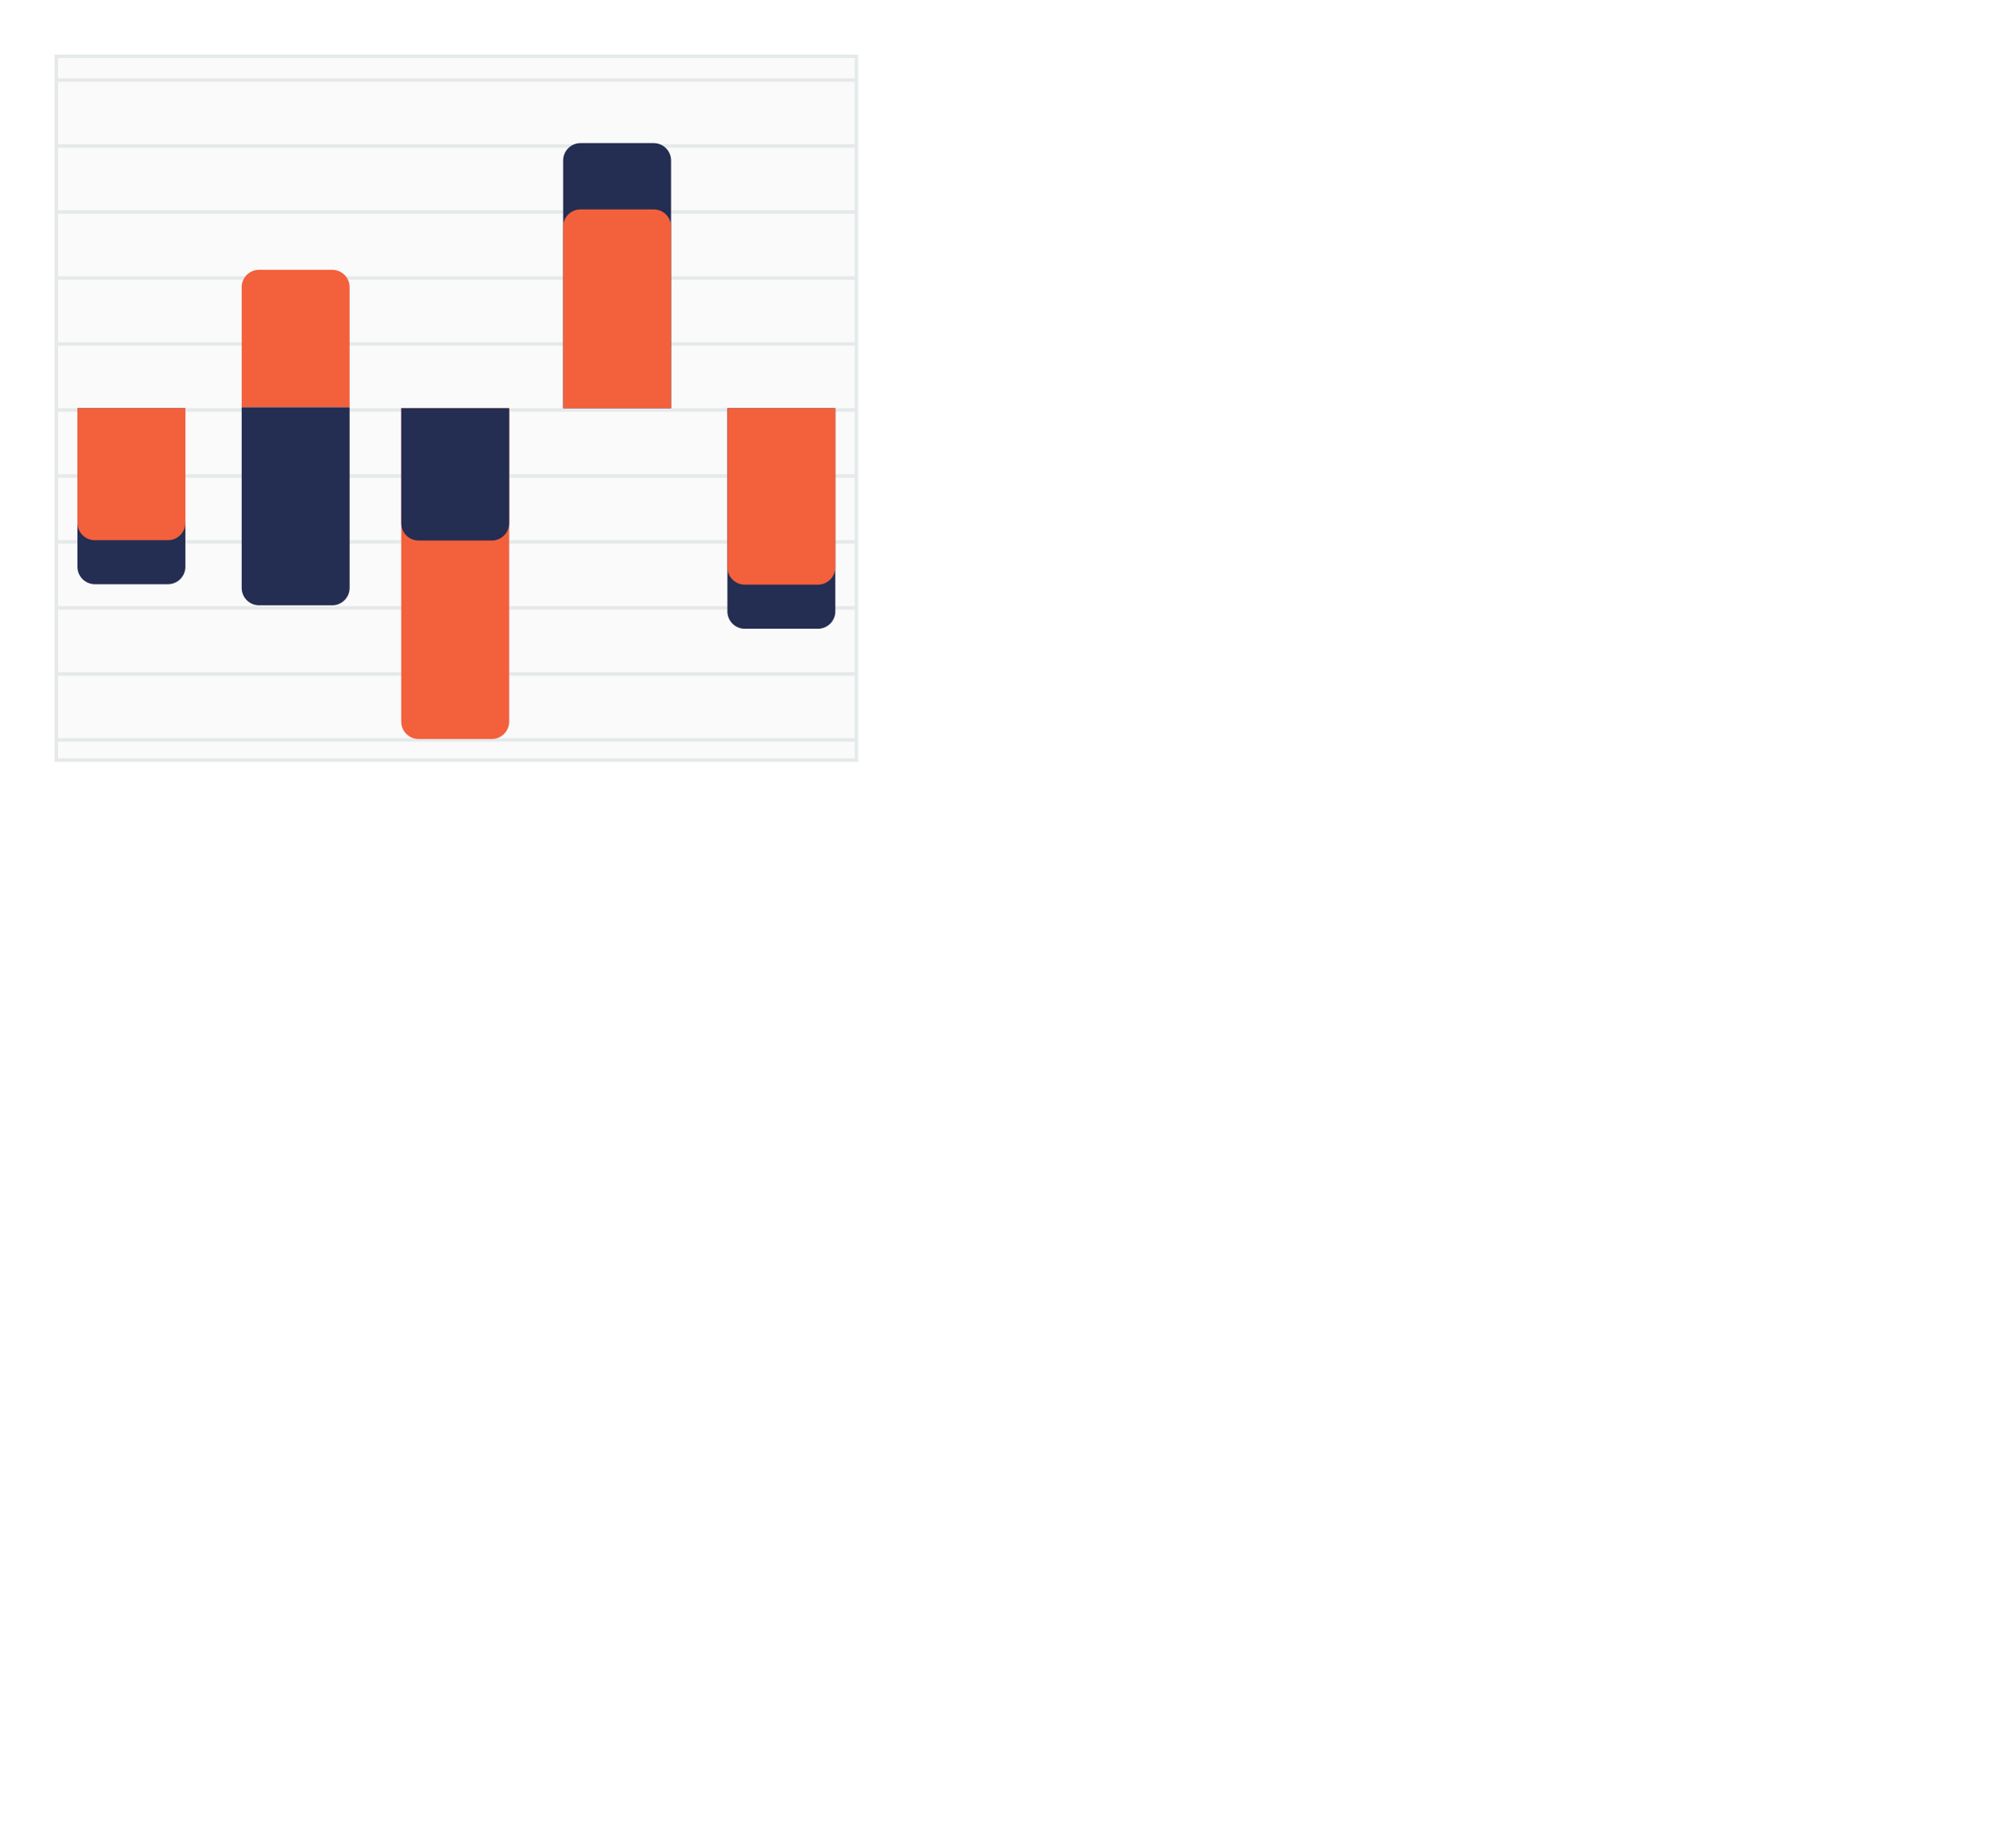
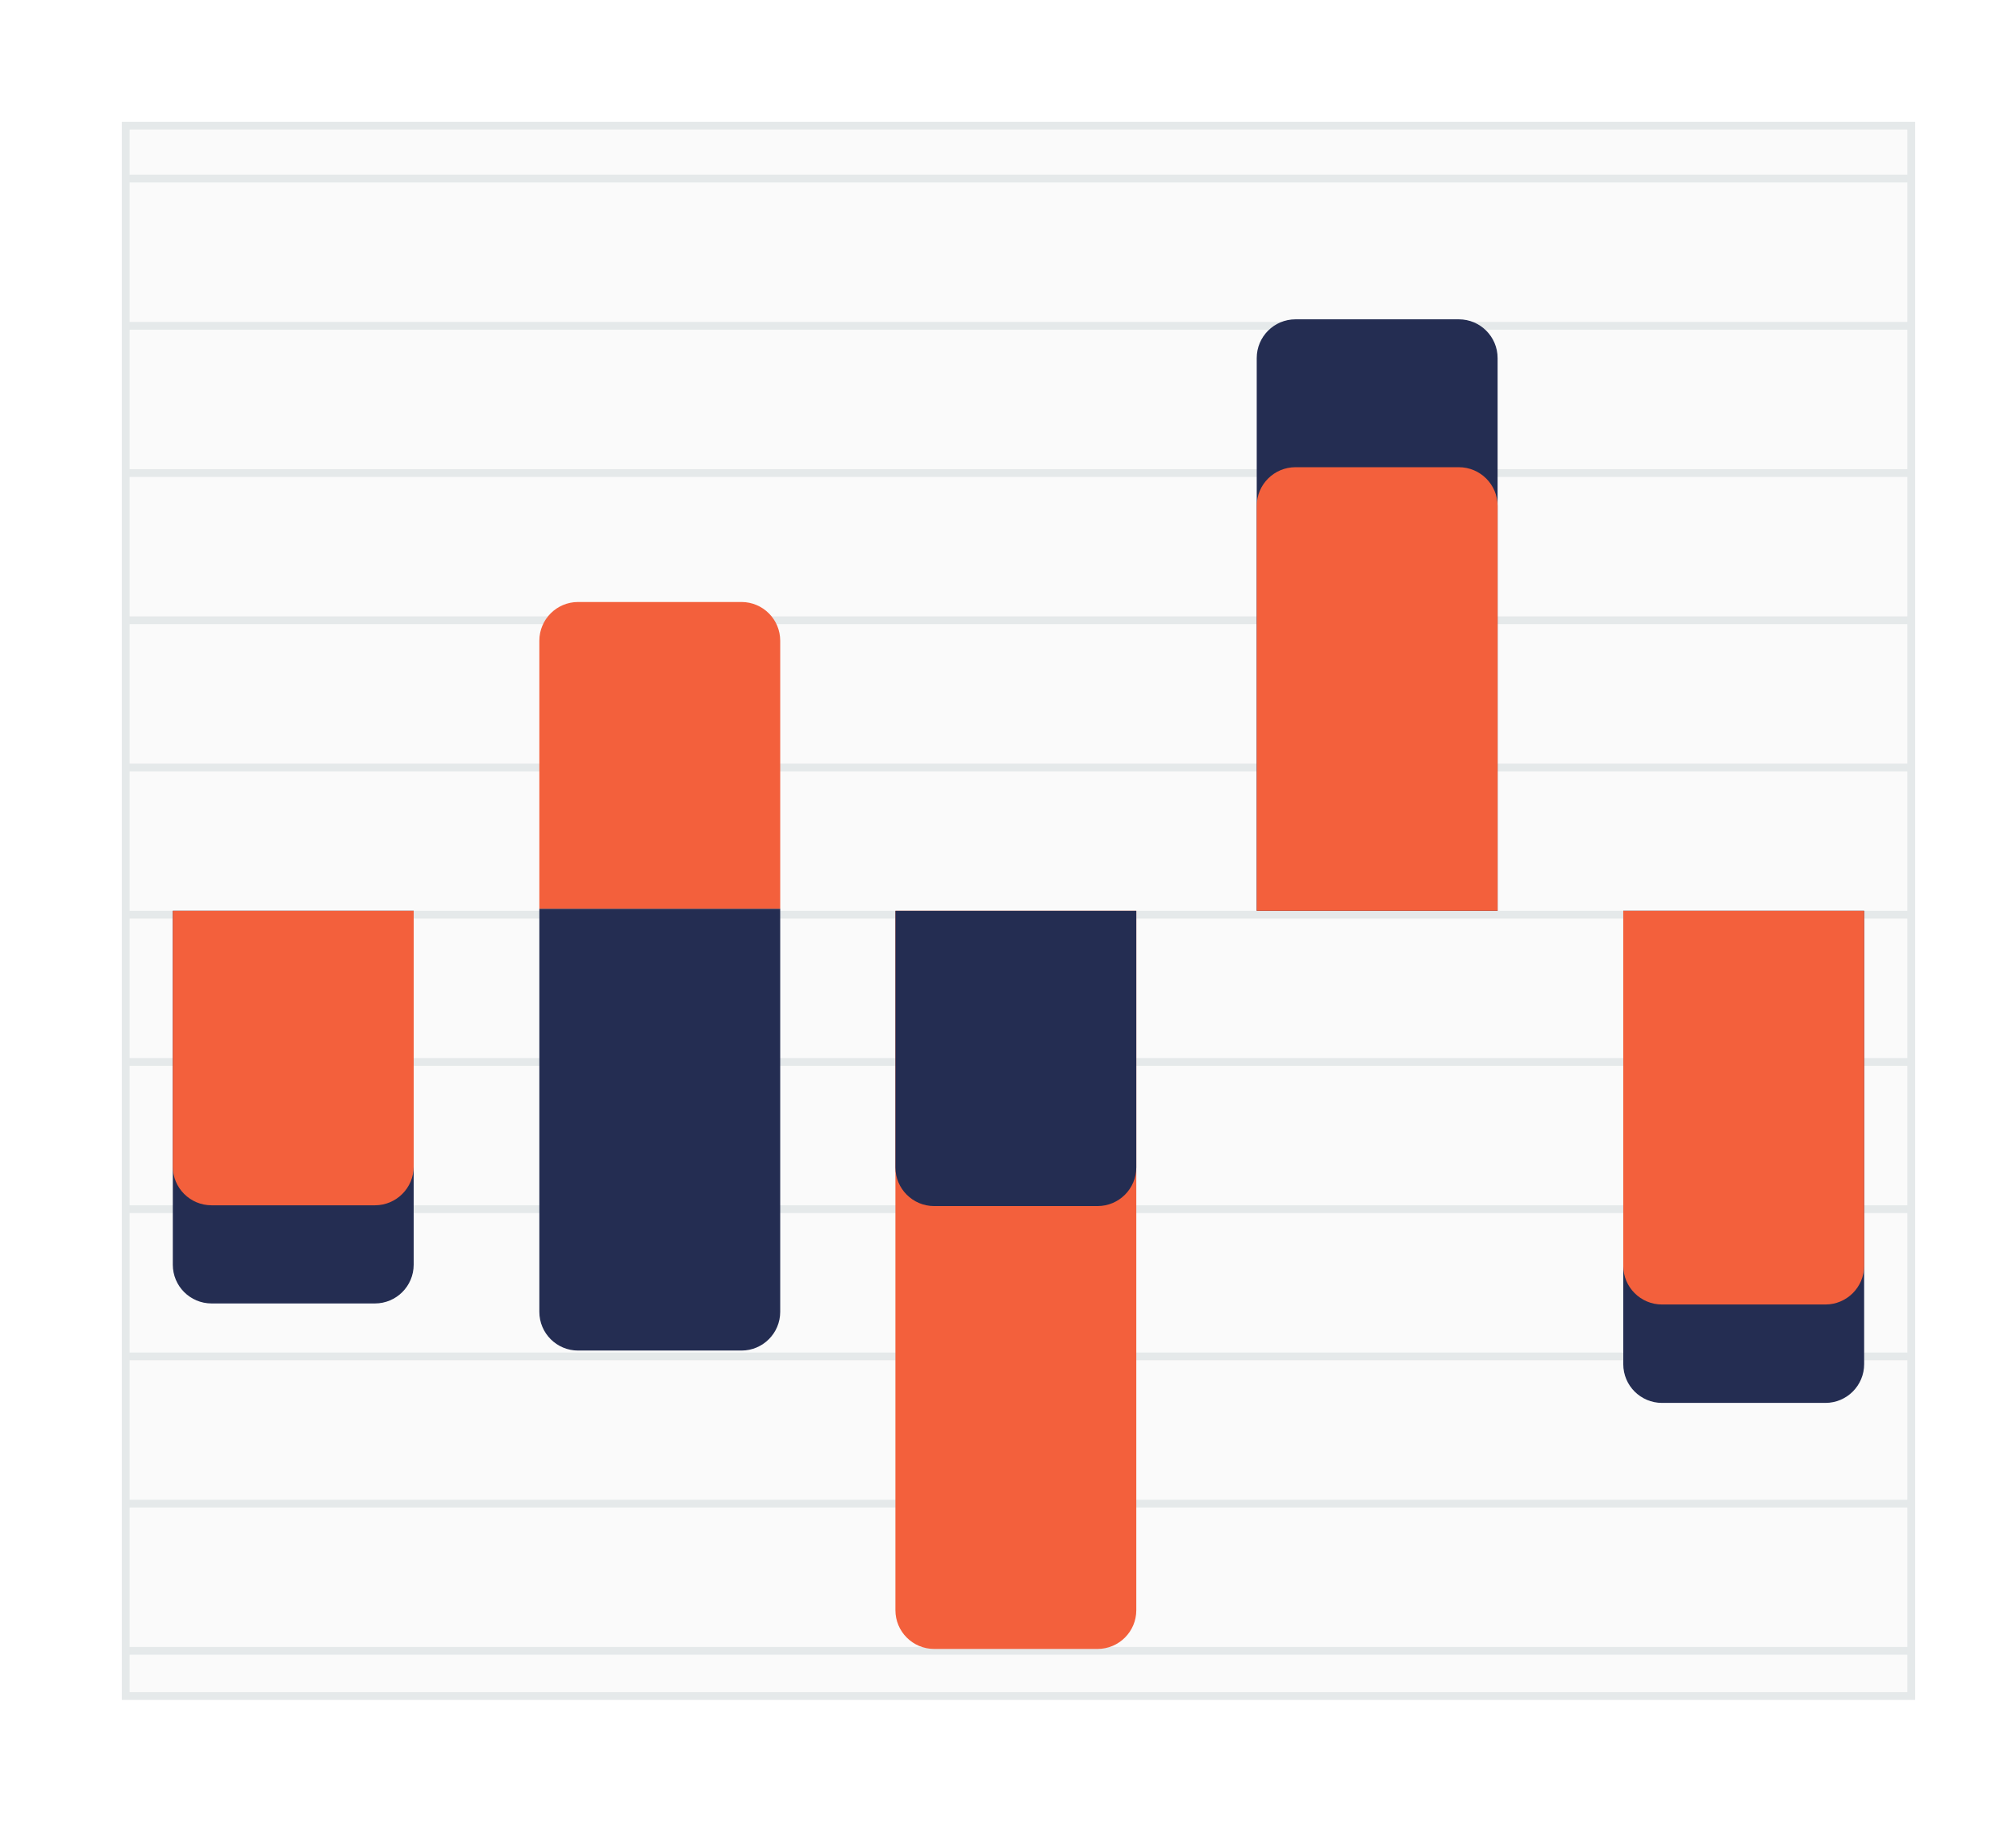
- <svg xmlns="http://www.w3.org/2000/svg" width="580" height="525">
+ <svg xmlns="http://www.w3.org/2000/svg" width="260" height="235">
  <g fill="none" fill-rule="evenodd">
    <path fill="#FAFAFA" stroke="#E5E9EA" d="M16.208 16.207h230.286v202.586H16.208z" />
    <path fill="#E5E9EA" d="M16.208 117.5h230.286v1H16.208zM16.208 136.493h230.286v1H16.208zM16.208 155.485h230.286v1H16.208zM16.208 174.477h230.286v1H16.208zM16.208 41.53h230.286v1H16.208zM16.208 22.538h230.286v1H16.208zM16.208 60.523h230.286v1H16.208zM16.208 79.515h230.286v1H16.208zM16.208 98.508h230.286v1H16.208zM16.208 193.47h230.286v1H16.208zM16.208 212.462h230.286v1H16.208z" />
    <path fill="#242D52" d="M22.286 117.5h31.065v45.647a5 5 0 01-5 5H27.286a5 5 0 01-5-5V117.5z" />
    <path fill="#F3603C" d="M22.286 117.5h31.065v32.985a5 5 0 01-5 5H27.286a5 5 0 01-5-5V117.5zM69.558 117.234h31.065V82.658a5 5 0 00-5-5H74.558a5 5 0 00-5 5v34.576z" />
    <path fill="#242D52" d="M69.558 117.234h31.065v51.99a5 5 0 01-5 5H74.558a5 5 0 01-5-5v-51.99zM162.078 117.5h31.065V46.193a5 5 0 00-5-5h-21.065a5 5 0 00-5 5V117.5z" />
    <path fill="#F3603C" d="M162.078 117.5h31.065V65.27a5 5 0 00-5-5h-21.065a5 5 0 00-5 5v52.23z" />
    <g>
      <path fill="#242D52" d="M209.351 117.5h31.065v58.477a5 5 0 01-5 5H214.35a5 5 0 01-5-5V117.5z" />
      <path fill="#F3603C" d="M209.351 117.5h31.065v45.782a5 5 0 01-5 5H214.35a5 5 0 01-5-5V117.5z" />
    </g>
    <g>
      <path fill="#F3603C" d="M115.481 117.5h31.065v90.216a5 5 0 01-5 5H120.48a5 5 0 01-5-5V117.5z" />
      <path fill="#242D52" d="M115.481 117.5h31.065v33.086a5 5 0 01-5 5H120.48a5 5 0 01-5-5V117.5z" />
    </g>
  </g>
</svg>
